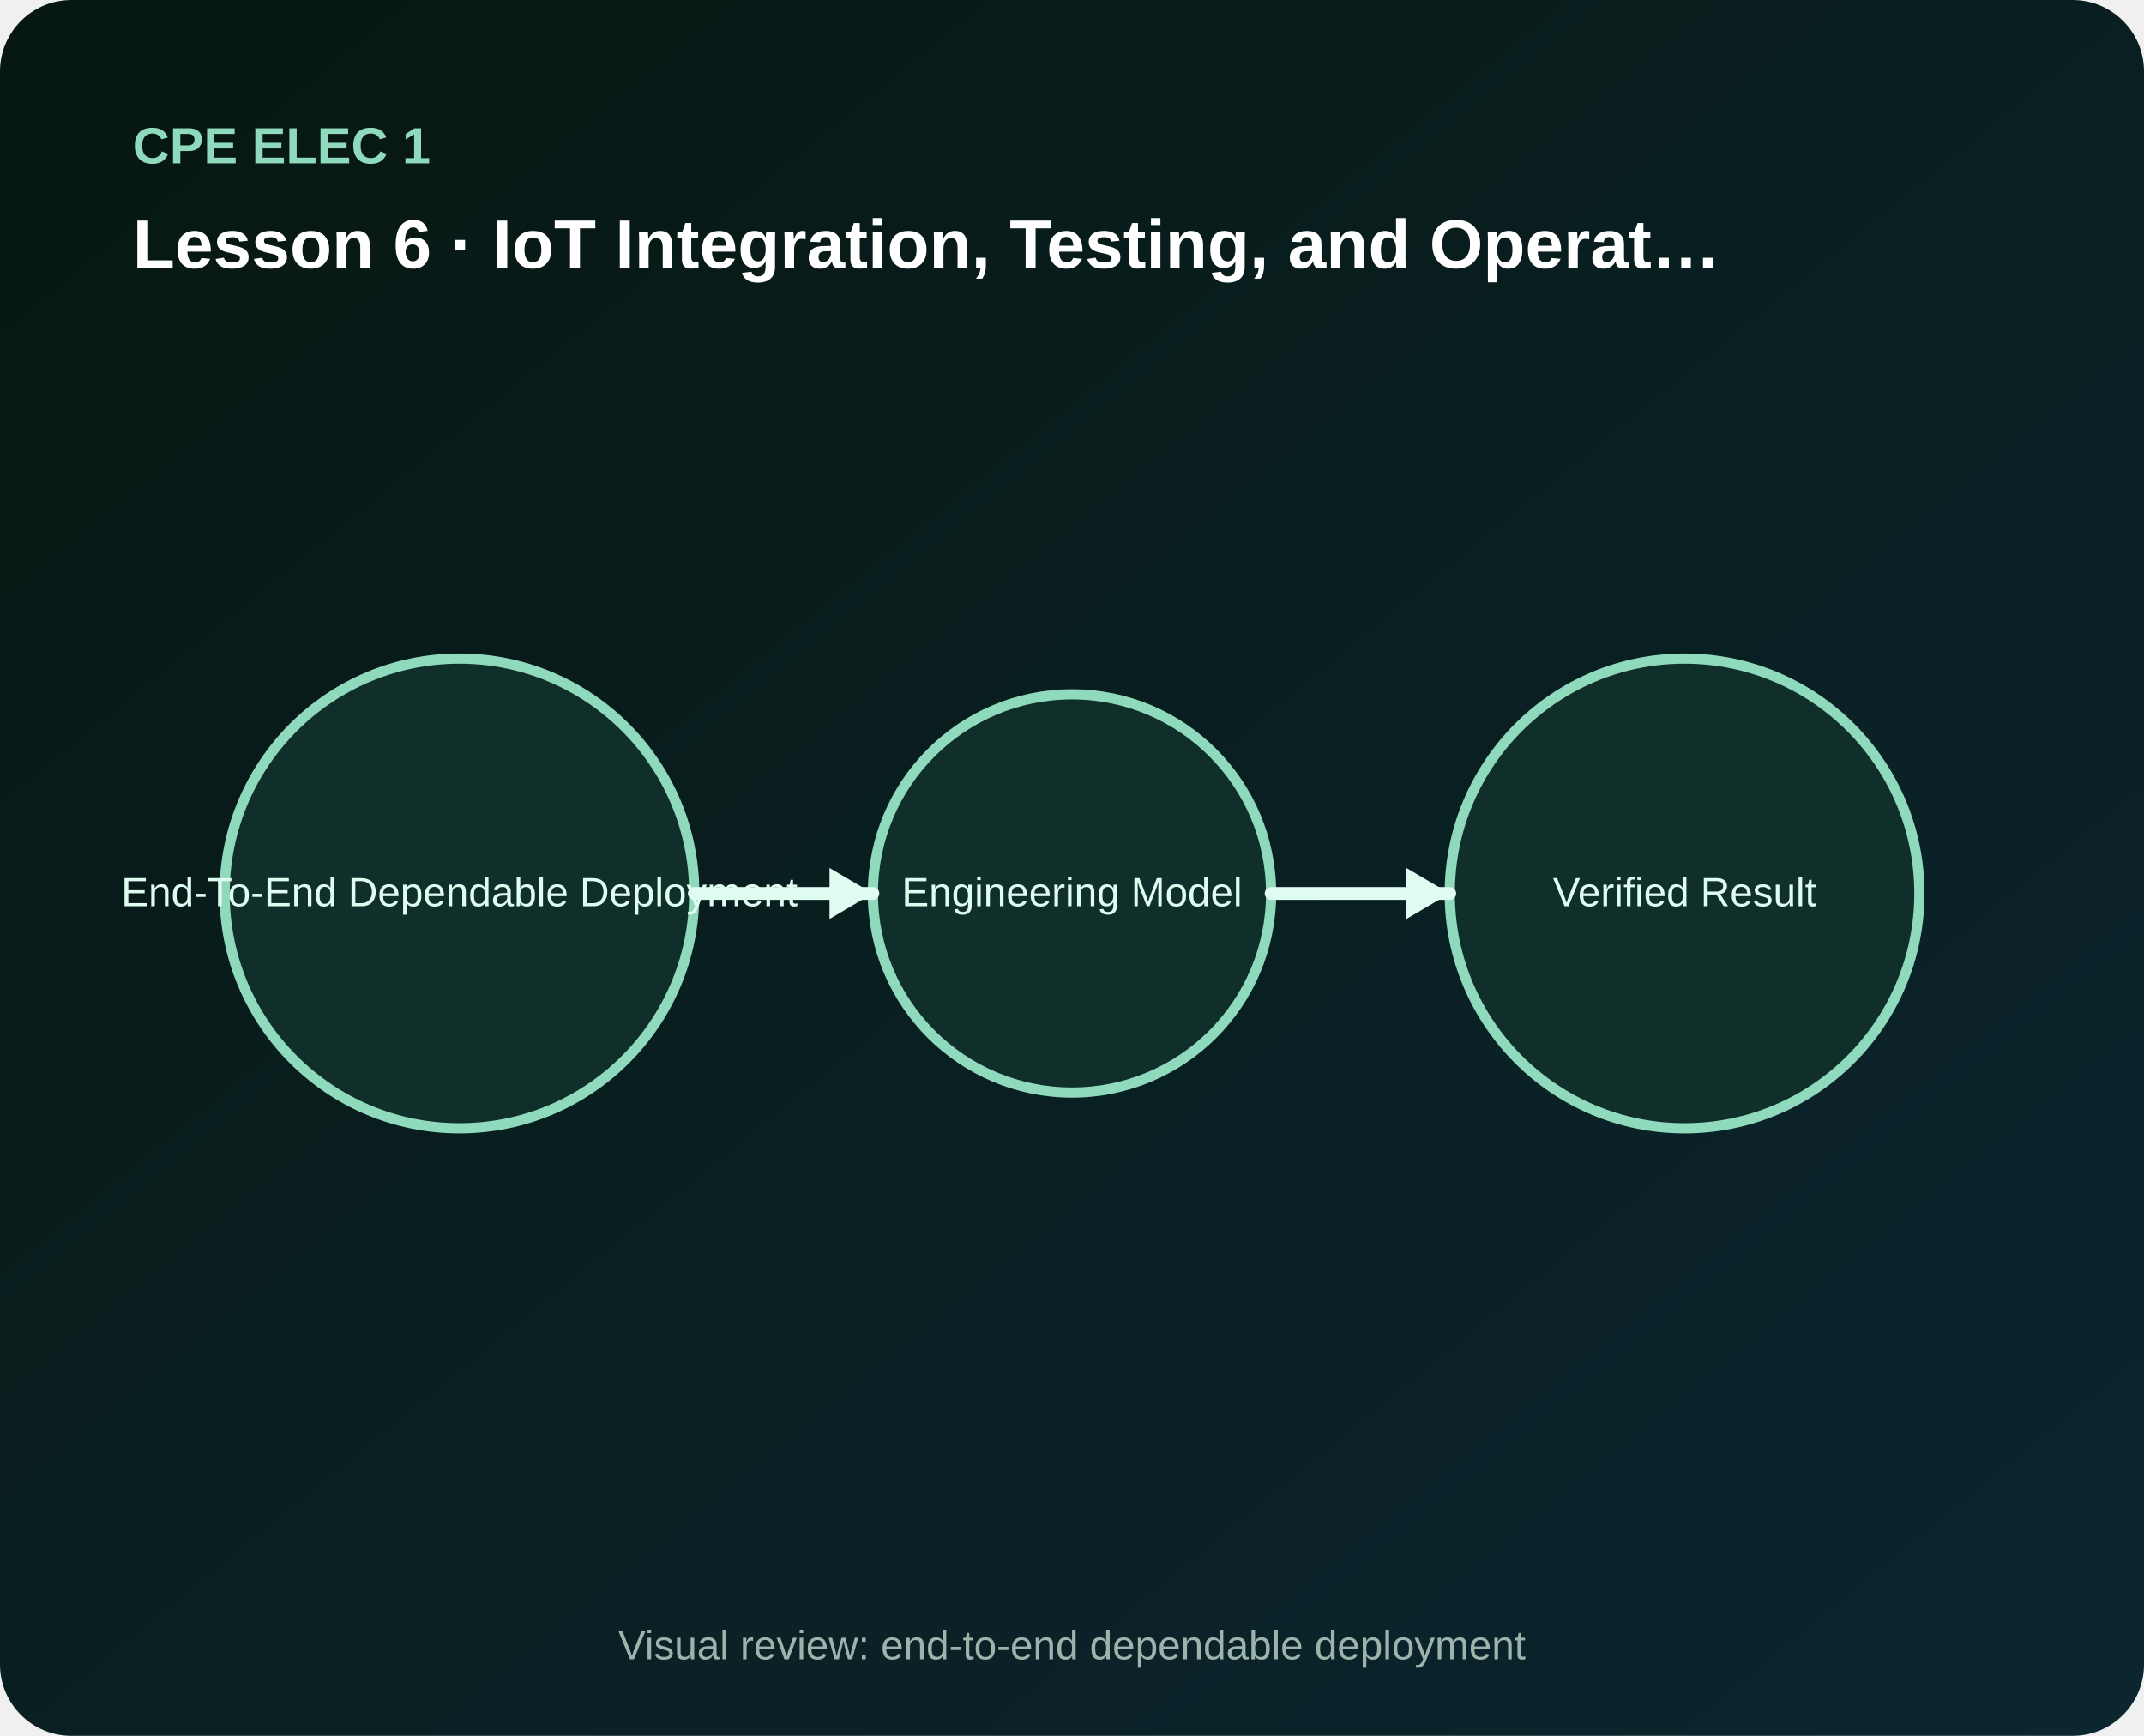
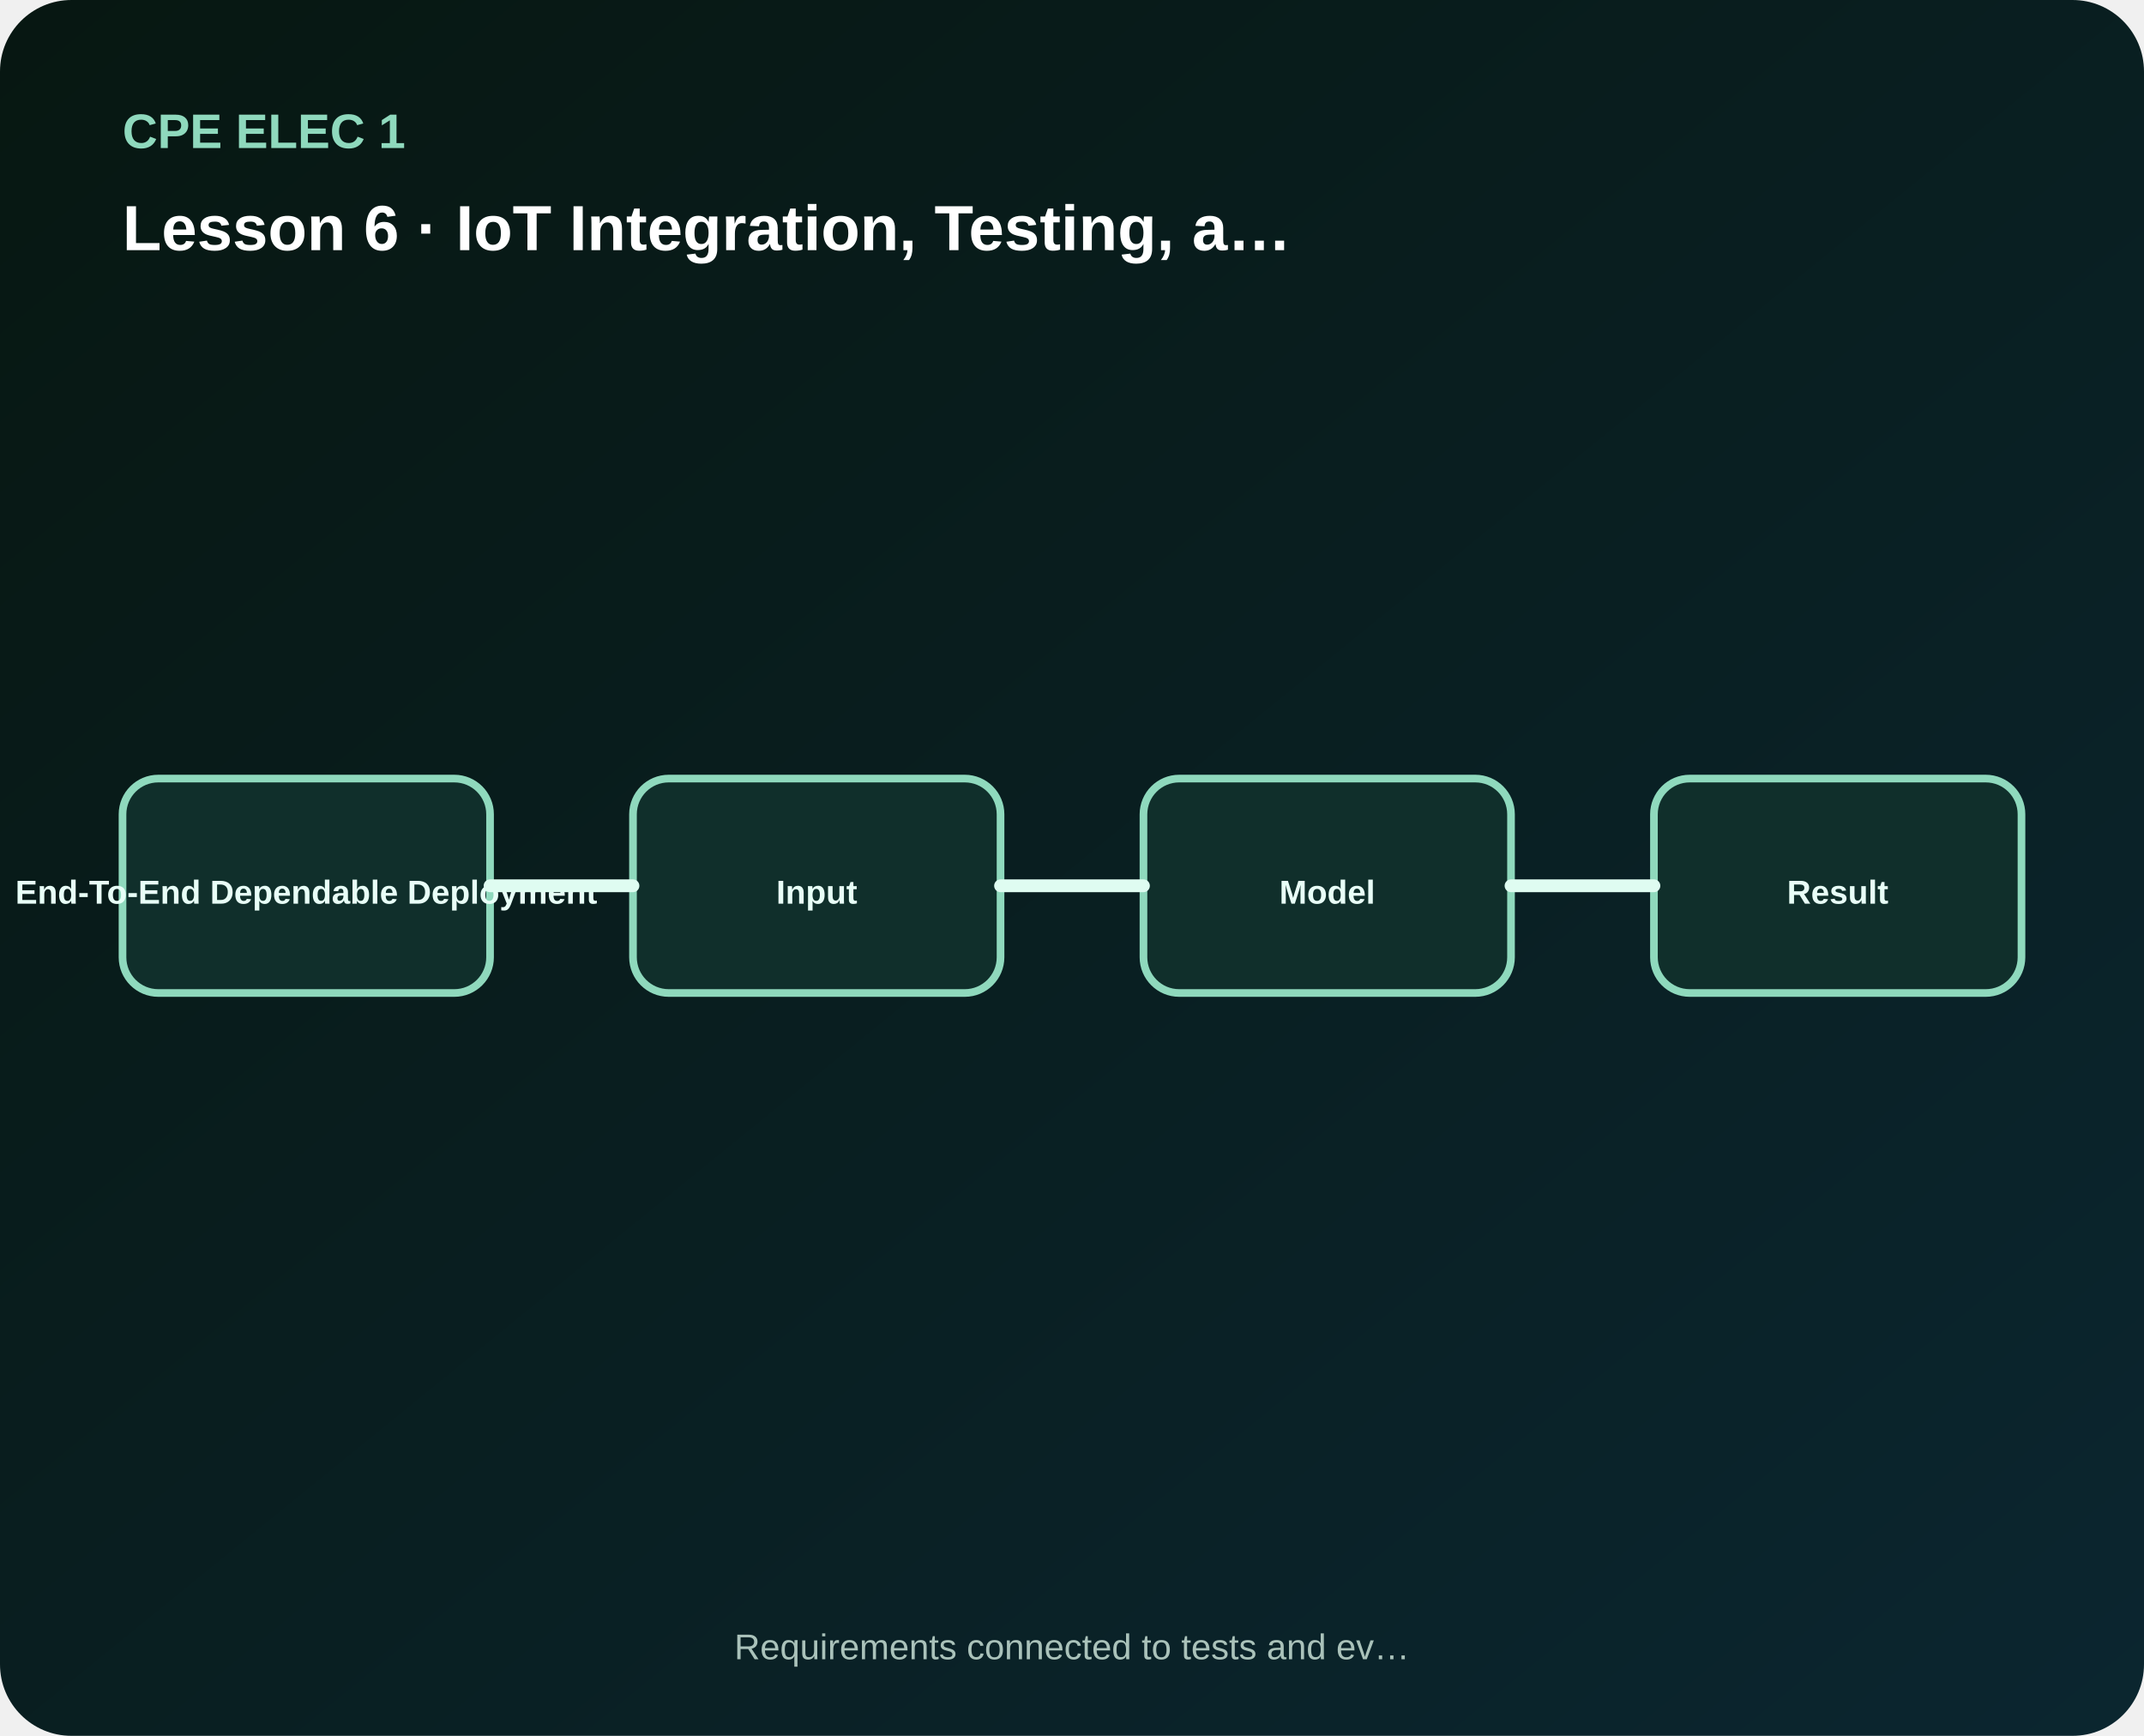
<svg xmlns="http://www.w3.org/2000/svg" viewBox="0 0 840 680" role="img" aria-labelledby="title desc">
  <defs>
    <linearGradient id="bg" x2="1" y2="1">
      <stop stop-color="#071711" />
      <stop offset="1" stop-color="#0b2630" />
    </linearGradient>
  </defs>
  <rect width="840" height="680" rx="28" fill="url(#bg)" />
-   <style>.shape{fill:#102f2b;stroke:#8fd9bd;stroke-width:4}.wire{fill:none;stroke:#dffcf1;stroke-width:5;stroke-linecap:round;stroke-linejoin:round}.axis{fill:none;stroke:#8ba9a0;stroke-width:3}.signal{fill:none;stroke:#8fd9bd;stroke-width:7}.sample{stroke:#e7b873;stroke-width:3}.dimension{fill:none;stroke:#e7b873;stroke-width:3}.dot,.fill{fill:#dffcf1}</style>
-   <text x="52" y="64" text-anchor="start" font-family="Arial,sans-serif" font-size="20" font-weight="700" fill="#8fd9bd">CPE ELEC 1</text>
-   <text x="52" y="105" text-anchor="start" font-family="Arial,sans-serif" font-size="27" font-weight="700" fill="#ffffff">Lesson 6 · IoT Integration, Testing, and Operat…</text>
-   <circle cx="420" cy="350" r="78" class="shape" />
-   <circle cx="180" cy="350" r="92" class="shape" />
-   <circle cx="660" cy="350" r="92" class="shape" />
-   <path d="M272 350H342M498 350H568" class="wire" />
-   <path d="M325 340l17 10-17 10M551 340l17 10-17 10" class="fill" />
-   <text x="180" y="355" text-anchor="middle" font-family="Arial,sans-serif" font-size="16" font-weight="500" fill="#dffcf1">End-To-End Dependable Deployment</text>
-   <text x="420" y="355" text-anchor="middle" font-family="Arial,sans-serif" font-size="16" font-weight="500" fill="#dffcf1">Engineering Model</text>
-   <text x="660" y="355" text-anchor="middle" font-family="Arial,sans-serif" font-size="16" font-weight="500" fill="#dffcf1">Verified Result</text>
-   <text x="420" y="650" text-anchor="middle" font-family="Arial,sans-serif" font-size="16" font-weight="500" fill="#9db4ad">Visual review: end-to-end dependable deployment</text>
+   <style>.box{fill:#102f2b;stroke:#8fd9bd;stroke-width:3}.node{fill:#102f2b;stroke:#8fd9bd;stroke-width:4}.accent{fill:#214a41;stroke:#e7b873;stroke-width:3}.line{fill:none;stroke:#dffcf1;stroke-width:5;stroke-linecap:round;stroke-linejoin:round}.thin,.axis{fill:none;stroke:#8ba9a0;stroke-width:3}.signal{fill:none;stroke:#8fd9bd;stroke-width:7}.sample{stroke:#e7b873;stroke-width:3}.goldline{fill:none;stroke:#e7b873;stroke-width:4}.gold{fill:#e7b873}</style>
+   <text x="48" y="58" text-anchor="start" font-family="Arial,sans-serif" font-size="19" font-weight="700" fill="#8fd9bd">CPE ELEC 1</text>
+   <text x="48" y="98" text-anchor="start" font-family="Arial,sans-serif" font-size="25" font-weight="700" fill="#fff">Lesson 6 · IoT Integration, Testing, a…</text>
+   <rect x="48" y="305" width="144" height="84" rx="14" class="box" />
+   <text x="120" y="354" text-anchor="middle" font-family="Arial,sans-serif" font-size="13" font-weight="600" fill="#e8fff7">End-To-End Dependable Deployment</text>
+   <rect x="248" y="305" width="144" height="84" rx="14" class="box" />
+   <text x="320" y="354" text-anchor="middle" font-family="Arial,sans-serif" font-size="13" font-weight="600" fill="#e8fff7">Input</text>
+   <rect x="448" y="305" width="144" height="84" rx="14" class="box" />
+   <text x="520" y="354" text-anchor="middle" font-family="Arial,sans-serif" font-size="13" font-weight="600" fill="#e8fff7">Model</text>
+   <rect x="648" y="305" width="144" height="84" rx="14" class="box" />
+   <text x="720" y="354" text-anchor="middle" font-family="Arial,sans-serif" font-size="13" font-weight="600" fill="#e8fff7">Result</text>
+   <path d="M192 347H248" class="line" />
+   <path d="M392 347H448" class="line" />
+   <path d="M592 347H648" class="line" />
+   <text x="420" y="650" text-anchor="middle" font-family="Arial,sans-serif" font-size="14" font-weight="400" fill="#aac2ba">Requirements connected to tests and ev…</text>
</svg>
